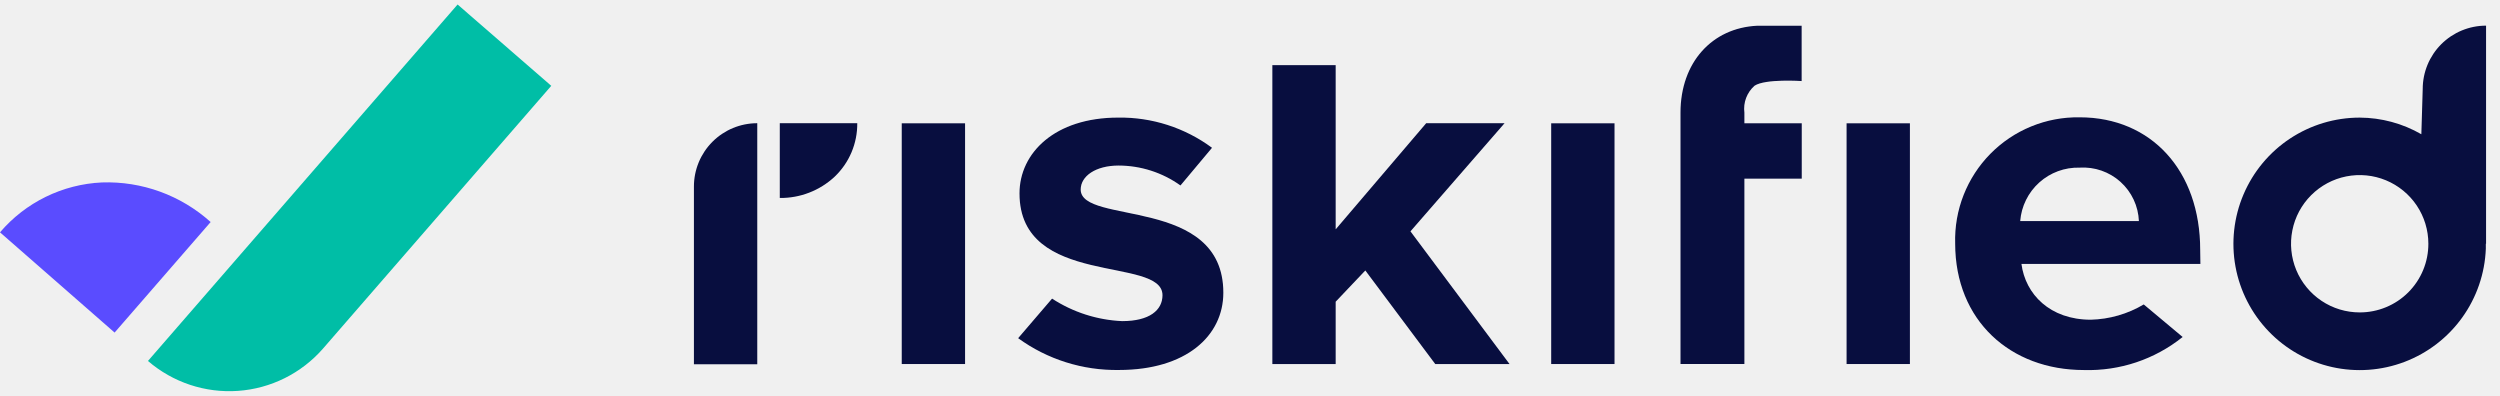
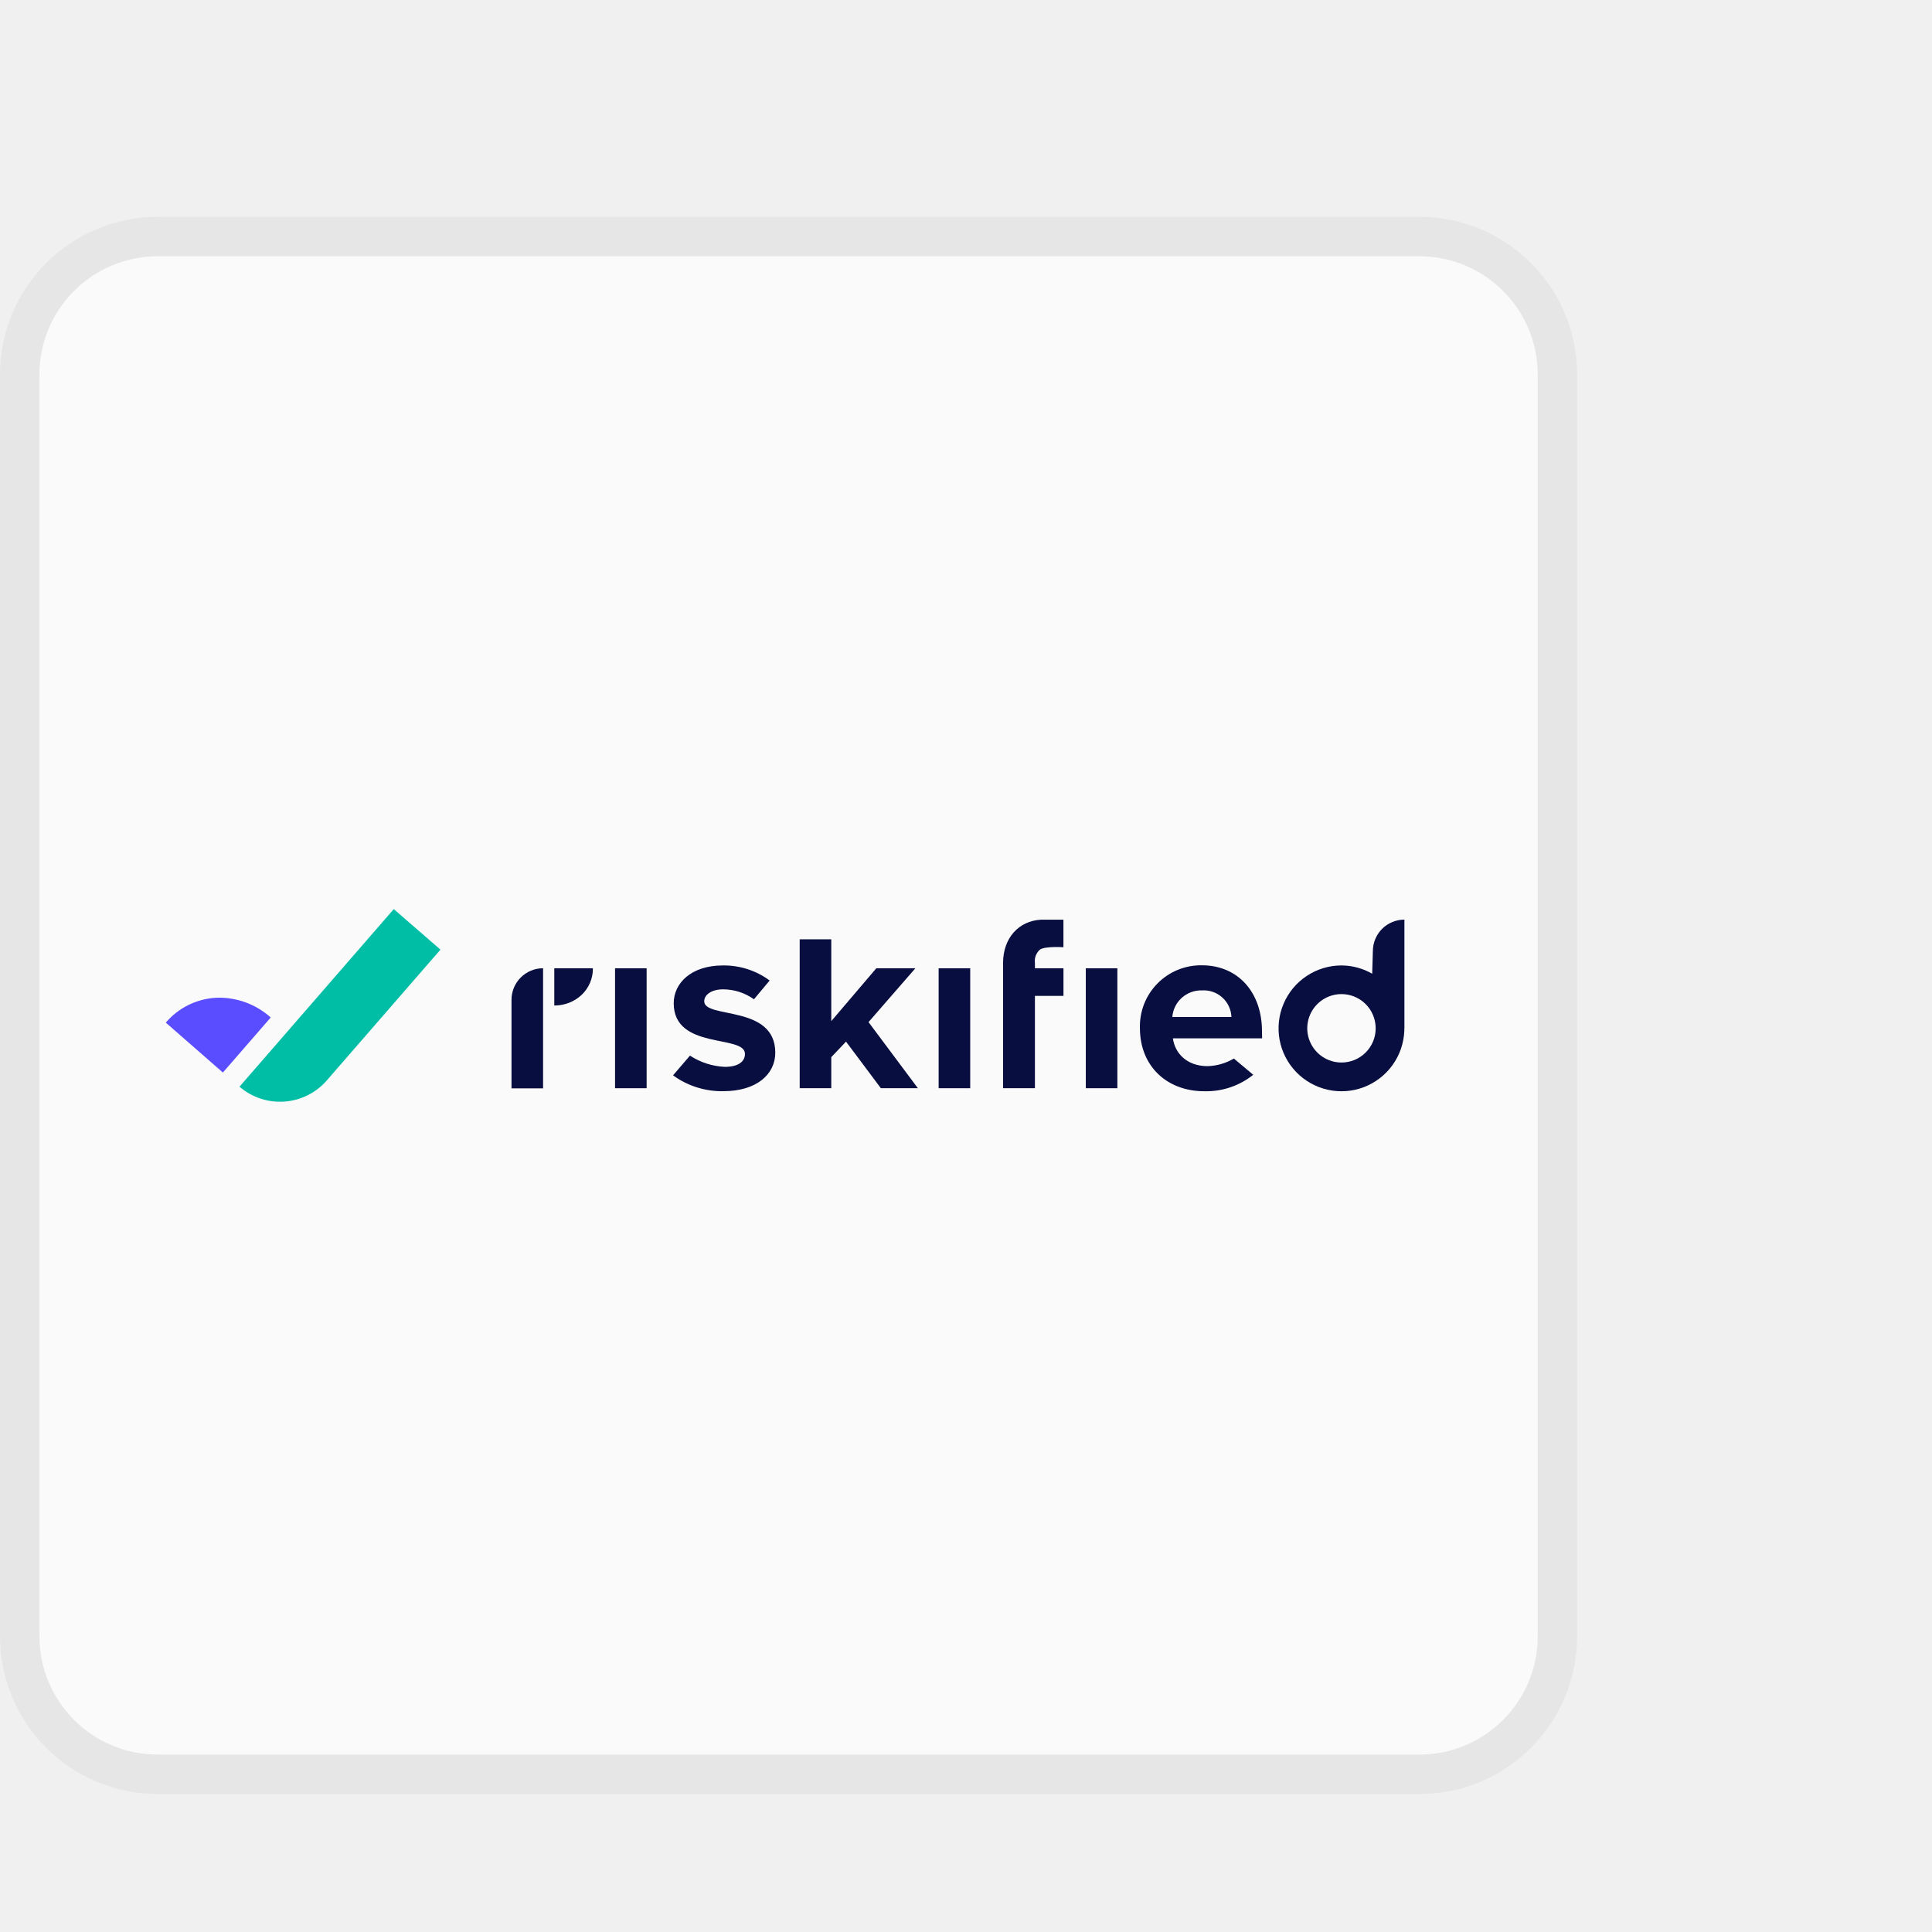
- <svg xmlns="http://www.w3.org/2000/svg" width="139" height="22" viewBox="0 0 139 22" fill="none">
-   <path d="M17.957 19.384L30.65 4.772L25.442 0.25L8.227 20.069C9.611 21.263 11.411 21.861 13.234 21.733C15.057 21.604 16.755 20.76 17.957 19.384Z" fill="#00BEA6" />
-   <path d="M6.372 18.491L11.712 12.345C10.056 10.855 7.887 10.066 5.661 10.144C4.578 10.195 3.517 10.467 2.543 10.944C1.569 11.421 0.704 12.093 0 12.918L6.372 18.491Z" fill="#5A4CFF" />
-   <path d="M50.136 6.855V20.24H53.658V6.855H50.136Z" fill="white" />
-   <path d="M60.087 10.538C60.087 9.79 60.923 9.205 62.194 9.205C63.428 9.207 64.63 9.594 65.634 10.312L67.389 8.217C65.88 7.1 64.046 6.51 62.169 6.538C58.646 6.538 56.684 8.507 56.684 10.752C56.684 16.017 64.634 14.212 64.634 16.413C64.634 17.243 63.917 17.854 62.389 17.854C61.002 17.792 59.658 17.36 58.495 16.602L56.608 18.803C58.238 19.988 60.211 20.608 62.225 20.571C65.936 20.571 68.018 18.684 68.018 16.275C68.018 10.872 60.087 12.532 60.087 10.538Z" fill="white" />
-   <path d="M86.246 6.855V20.24H89.768V6.855H86.246Z" fill="white" />
-   <path d="M122.331 13.894C122.331 9.491 119.614 6.522 115.626 6.522C114.705 6.508 113.791 6.679 112.939 7.028C112.086 7.376 111.313 7.894 110.667 8.549C110.02 9.205 109.513 9.985 109.176 10.842C108.839 11.699 108.68 12.615 108.707 13.536C108.707 17.831 111.783 20.574 115.859 20.574C117.851 20.636 119.801 19.985 121.356 18.737L119.192 16.926C118.3 17.457 117.286 17.749 116.249 17.775C113.978 17.775 112.613 16.36 112.393 14.674H122.343L122.331 13.894ZM112.324 12.29C112.389 11.467 112.769 10.7 113.383 10.147C113.997 9.595 114.8 9.299 115.626 9.321C116.038 9.295 116.452 9.351 116.842 9.487C117.232 9.623 117.592 9.835 117.899 10.112C118.206 10.389 118.455 10.724 118.63 11.098C118.806 11.472 118.905 11.877 118.922 12.29H112.324Z" fill="white" />
-   <path d="M106.191 6.855H102.669V20.24H106.191V6.855Z" fill="white" />
-   <path d="M100.172 1.432V4.507C100.172 4.507 98.159 4.369 97.555 4.765C97.344 4.95 97.183 5.184 97.084 5.446C96.985 5.708 96.953 5.991 96.989 6.269V6.853H100.178V9.935H96.989V20.238H93.435V6.269C93.435 3.463 95.197 1.557 97.681 1.432H100.172Z" fill="white" />
-   <path d="M79.799 20.241L75.912 15.039L74.264 16.775V20.241H70.742V3.623H74.264V12.75L79.296 6.85H83.655L78.422 12.863L83.931 20.241H79.799Z" fill="white" />
-   <path d="M50.136 6.855V20.24H53.658V6.855H50.136Z" fill="#080E3F" />
-   <path d="M60.087 10.538C60.087 9.79 60.923 9.205 62.194 9.205C63.428 9.207 64.63 9.594 65.634 10.312L67.389 8.217C65.88 7.1 64.046 6.51 62.169 6.538C58.646 6.538 56.684 8.507 56.684 10.752C56.684 16.017 64.634 14.212 64.634 16.413C64.634 17.243 63.917 17.854 62.389 17.854C61.002 17.792 59.658 17.36 58.495 16.602L56.608 18.803C58.238 19.988 60.211 20.608 62.225 20.571C65.936 20.571 68.018 18.684 68.018 16.275C68.018 10.872 60.087 12.532 60.087 10.538Z" fill="#080E3F" />
-   <path d="M86.246 6.855V20.24H89.768V6.855H86.246Z" fill="#080E3F" />
-   <path d="M122.331 13.894C122.331 9.491 119.614 6.522 115.626 6.522C114.705 6.508 113.791 6.679 112.939 7.028C112.086 7.376 111.313 7.894 110.667 8.549C110.02 9.205 109.513 9.985 109.176 10.842C108.839 11.699 108.68 12.615 108.707 13.536C108.707 17.831 111.783 20.574 115.859 20.574C117.851 20.636 119.801 19.985 121.356 18.737L119.192 16.926C118.3 17.457 117.286 17.749 116.249 17.775C113.978 17.775 112.613 16.36 112.393 14.674H122.343L122.331 13.894ZM112.324 12.29C112.389 11.467 112.769 10.7 113.383 10.147C113.997 9.595 114.8 9.299 115.626 9.321C116.038 9.295 116.452 9.351 116.842 9.487C117.232 9.623 117.592 9.835 117.899 10.112C118.206 10.389 118.455 10.724 118.63 11.098C118.806 11.472 118.905 11.877 118.922 12.29H112.324Z" fill="#080E3F" />
-   <path d="M106.191 6.855H102.669V20.24H106.191V6.855Z" fill="#080E3F" />
-   <path d="M100.172 1.432V4.507C100.172 4.507 98.159 4.369 97.555 4.765C97.344 4.95 97.183 5.184 97.084 5.446C96.985 5.708 96.953 5.991 96.989 6.269V6.853H100.178V9.935H96.989V20.238H93.435V6.269C93.435 3.463 95.197 1.557 97.681 1.432H100.172Z" fill="#080E3F" />
-   <path d="M79.799 20.241L75.912 15.039L74.264 16.775V20.241H70.742V3.623H74.264V12.75L79.296 6.85H83.655L78.422 12.863L83.931 20.241H79.799Z" fill="#080E3F" />
-   <path d="M138.225 13.553V1.426C137.291 1.426 136.395 1.797 135.734 2.457C135.074 3.118 134.703 4.014 134.703 4.948L134.627 7.464C133.584 6.863 132.403 6.544 131.199 6.539C129.822 6.539 128.476 6.944 127.327 7.703C126.179 8.462 125.279 9.543 124.74 10.809C124.2 12.076 124.045 13.474 124.294 14.828C124.543 16.182 125.185 17.433 126.14 18.425C127.094 19.418 128.319 20.107 129.663 20.408C131.006 20.709 132.409 20.609 133.696 20.119C134.982 19.629 136.097 18.772 136.9 17.653C137.703 16.535 138.159 15.205 138.212 13.829V13.553H138.225ZM131.199 17.37C130.444 17.37 129.706 17.147 129.078 16.727C128.45 16.308 127.961 15.711 127.672 15.014C127.383 14.316 127.307 13.548 127.455 12.808C127.602 12.067 127.966 11.387 128.5 10.853C129.034 10.319 129.714 9.955 130.454 9.808C131.195 9.661 131.963 9.736 132.66 10.025C133.358 10.314 133.954 10.804 134.374 11.431C134.793 12.059 135.017 12.797 135.017 13.553C135.018 14.054 134.92 14.551 134.728 15.015C134.537 15.478 134.255 15.899 133.901 16.254C133.546 16.609 133.125 16.89 132.661 17.081C132.198 17.273 131.701 17.371 131.199 17.37Z" fill="#080E3F" />
-   <path d="M38.582 10.372V20.253H42.104V6.85C41.17 6.85 40.274 7.221 39.613 7.881C38.953 8.542 38.582 9.438 38.582 10.372Z" fill="#080E3F" />
-   <path d="M43.356 6.85V11.007C44.487 11.02 45.579 10.596 46.406 9.825C46.809 9.441 47.128 8.98 47.344 8.468C47.56 7.956 47.669 7.405 47.664 6.85H43.356Z" fill="#080E3F" />
+ <svg xmlns="http://www.w3.org/2000/svg" width="30" height="30" viewBox="0 0 49 38" fill="none">
+   <rect x="0.5" y="0.5" width="39" height="39" rx="3.5" fill="#FAFAFA" />
+   <rect x="0.5" y="0.5" width="39" height="39" rx="3.5" stroke="#E6E6E6" />
+   <g clip-path="url(#clip0_1207_702)">
+     <path d="M8.286 21.905L11.171 18.585L9.987 17.557L6.074 22.061C6.389 22.333 6.798 22.468 7.212 22.439C7.627 22.41 8.012 22.218 8.286 21.905Z" fill="#00BEA6" />
+     <path d="M5.653 21.702L6.866 20.306C6.49 19.967 5.997 19.788 5.491 19.805C5.245 19.817 5.004 19.879 4.783 19.987C4.561 20.096 4.365 20.248 4.205 20.436L5.653 21.702Z" fill="#5A4CFF" />
+     <path d="M15.599 19.058V22.1H16.4V19.058H15.599Z" fill="white" />
+     <path d="M17.861 19.895C17.861 19.725 18.051 19.592 18.34 19.592C18.62 19.593 18.893 19.68 19.122 19.844L19.52 19.368C19.177 19.114 18.761 18.98 18.334 18.986C17.533 18.986 17.087 19.433 17.087 19.944C17.087 21.14 18.894 20.73 18.894 21.23C18.894 21.419 18.731 21.558 18.384 21.558C18.069 21.544 17.763 21.445 17.499 21.273L17.07 21.773C17.441 22.043 17.889 22.184 18.347 22.175C19.19 22.175 19.663 21.746 19.663 21.199C19.663 19.971 17.861 20.348 17.861 19.895Z" fill="white" />
+     <path d="M23.806 19.058V22.1H24.607V19.058H23.806Z" fill="white" />
+     <path d="M32.007 20.658C32.007 19.657 31.39 18.982 30.483 18.982C30.274 18.979 30.066 19.018 29.872 19.097C29.679 19.176 29.503 19.294 29.356 19.443C29.209 19.592 29.094 19.769 29.017 19.964C28.941 20.159 28.905 20.367 28.911 20.576C28.911 21.553 29.61 22.176 30.536 22.176C30.989 22.19 31.432 22.042 31.785 21.759L31.294 21.347C31.091 21.467 30.86 21.534 30.625 21.54C30.109 21.54 29.798 21.218 29.748 20.835H32.01L32.007 20.658ZM29.733 20.293C29.747 20.106 29.834 19.932 29.973 19.806C30.113 19.681 30.296 19.613 30.483 19.619C30.577 19.613 30.671 19.625 30.76 19.656C30.848 19.687 30.93 19.735 31 19.798C31.07 19.861 31.126 19.937 31.166 20.022C31.206 20.107 31.228 20.199 31.232 20.293H29.733Z" fill="white" />
+     <path d="M28.339 19.058H27.538V22.1H28.339V19.058Z" fill="white" />
+     <path d="M26.971 17.825V18.524C26.971 18.524 26.514 18.493 26.376 18.583C26.328 18.625 26.292 18.678 26.269 18.738C26.247 18.797 26.239 18.861 26.248 18.925V19.058H26.972V19.758H26.248V22.1H25.44V18.925C25.44 18.287 25.84 17.854 26.405 17.825H26.971Z" fill="white" />
+     <path d="M22.341 22.1L21.457 20.918L21.083 21.312V22.1H20.282V18.323H21.083V20.398L22.226 19.057H23.217L22.028 20.423L23.28 22.1H22.341Z" fill="white" />
+     <path d="M15.599 19.058V22.1H16.4V19.058H15.599Z" fill="#080E3F" />
+     <path d="M17.861 19.895C17.861 19.725 18.051 19.592 18.34 19.592C18.62 19.593 18.893 19.68 19.122 19.844L19.52 19.368C19.177 19.114 18.761 18.98 18.334 18.986C17.533 18.986 17.087 19.433 17.087 19.944C17.087 21.14 18.894 20.73 18.894 21.23C18.894 21.419 18.731 21.558 18.384 21.558C18.069 21.544 17.763 21.445 17.499 21.273L17.07 21.773C17.441 22.043 17.889 22.184 18.347 22.175C19.19 22.175 19.663 21.746 19.663 21.199C19.663 19.971 17.861 20.348 17.861 19.895Z" fill="#080E3F" />
+     <path d="M23.806 19.058V22.1H24.607V19.058H23.806Z" fill="#080E3F" />
+     <path d="M32.007 20.658C32.007 19.657 31.39 18.982 30.483 18.982C30.274 18.979 30.066 19.018 29.872 19.097C29.679 19.176 29.503 19.294 29.356 19.443C29.209 19.592 29.094 19.769 29.017 19.964C28.941 20.159 28.905 20.367 28.911 20.576C28.911 21.553 29.61 22.176 30.536 22.176C30.989 22.19 31.432 22.042 31.785 21.759L31.294 21.347C31.091 21.467 30.86 21.534 30.625 21.54C30.109 21.54 29.798 21.218 29.748 20.835H32.01L32.007 20.658ZM29.733 20.293C29.747 20.106 29.834 19.932 29.973 19.806C30.113 19.681 30.296 19.613 30.483 19.619C30.577 19.613 30.671 19.625 30.76 19.656C30.848 19.687 30.93 19.735 31 19.798C31.07 19.861 31.126 19.937 31.166 20.022C31.206 20.107 31.228 20.199 31.232 20.293H29.733Z" fill="#080E3F" />
+     <path d="M28.339 19.058H27.538V22.1H28.339V19.058Z" fill="#080E3F" />
+     <path d="M26.971 17.825V18.524C26.971 18.524 26.514 18.493 26.376 18.583C26.328 18.625 26.292 18.678 26.269 18.738C26.247 18.797 26.239 18.861 26.248 18.925V19.058H26.972V19.758H26.248V22.1H25.44V18.925C25.44 18.287 25.84 17.854 26.405 17.825H26.971Z" fill="#080E3F" />
+     <path d="M22.341 22.1L21.457 20.918L21.083 21.312V22.1H20.282V18.323H21.083V20.398L22.226 19.057H23.217L22.028 20.423L23.28 22.1H22.341Z" fill="#080E3F" />
+     <path d="M35.619 20.58V17.824C35.407 17.824 35.203 17.908 35.053 18.058C34.903 18.209 34.819 18.412 34.819 18.625L34.802 19.196C34.565 19.06 34.296 18.987 34.023 18.986C33.71 18.986 33.404 19.078 33.143 19.251C32.882 19.423 32.677 19.669 32.555 19.957C32.432 20.245 32.397 20.562 32.453 20.87C32.51 21.178 32.656 21.462 32.873 21.688C33.09 21.913 33.368 22.07 33.673 22.138C33.979 22.207 34.298 22.184 34.59 22.073C34.882 21.961 35.136 21.766 35.318 21.512C35.501 21.258 35.604 20.956 35.617 20.643V20.58H35.619ZM34.023 21.448C33.851 21.448 33.683 21.397 33.541 21.302C33.398 21.206 33.287 21.071 33.221 20.912C33.155 20.754 33.138 20.579 33.172 20.411C33.205 20.242 33.288 20.088 33.409 19.967C33.531 19.845 33.685 19.763 33.853 19.729C34.022 19.696 34.196 19.713 34.355 19.779C34.513 19.844 34.649 19.955 34.744 20.098C34.839 20.241 34.89 20.409 34.89 20.58C34.891 20.694 34.868 20.807 34.825 20.912C34.781 21.018 34.717 21.113 34.637 21.194C34.556 21.275 34.46 21.339 34.355 21.382C34.25 21.426 34.137 21.448 34.023 21.448Z" fill="#080E3F" />
+     <path d="M12.973 19.857V22.103H13.774V19.057C13.561 19.057 13.358 19.141 13.208 19.291C13.057 19.441 12.973 19.645 12.973 19.857Z" fill="#080E3F" />
+     <path d="M14.058 19.057V20.002C14.315 20.004 14.563 19.908 14.751 19.733C14.843 19.646 14.915 19.541 14.965 19.424C15.014 19.308 15.039 19.183 15.037 19.057H14.058Z" fill="#080E3F" />
+   </g>
+   <defs>
+     <clipPath id="clip0_1207_702">
+       <rect width="31.591" height="5" fill="white" transform="translate(4.20459 17.5)" />
+     </clipPath>
+   </defs>
</svg>
